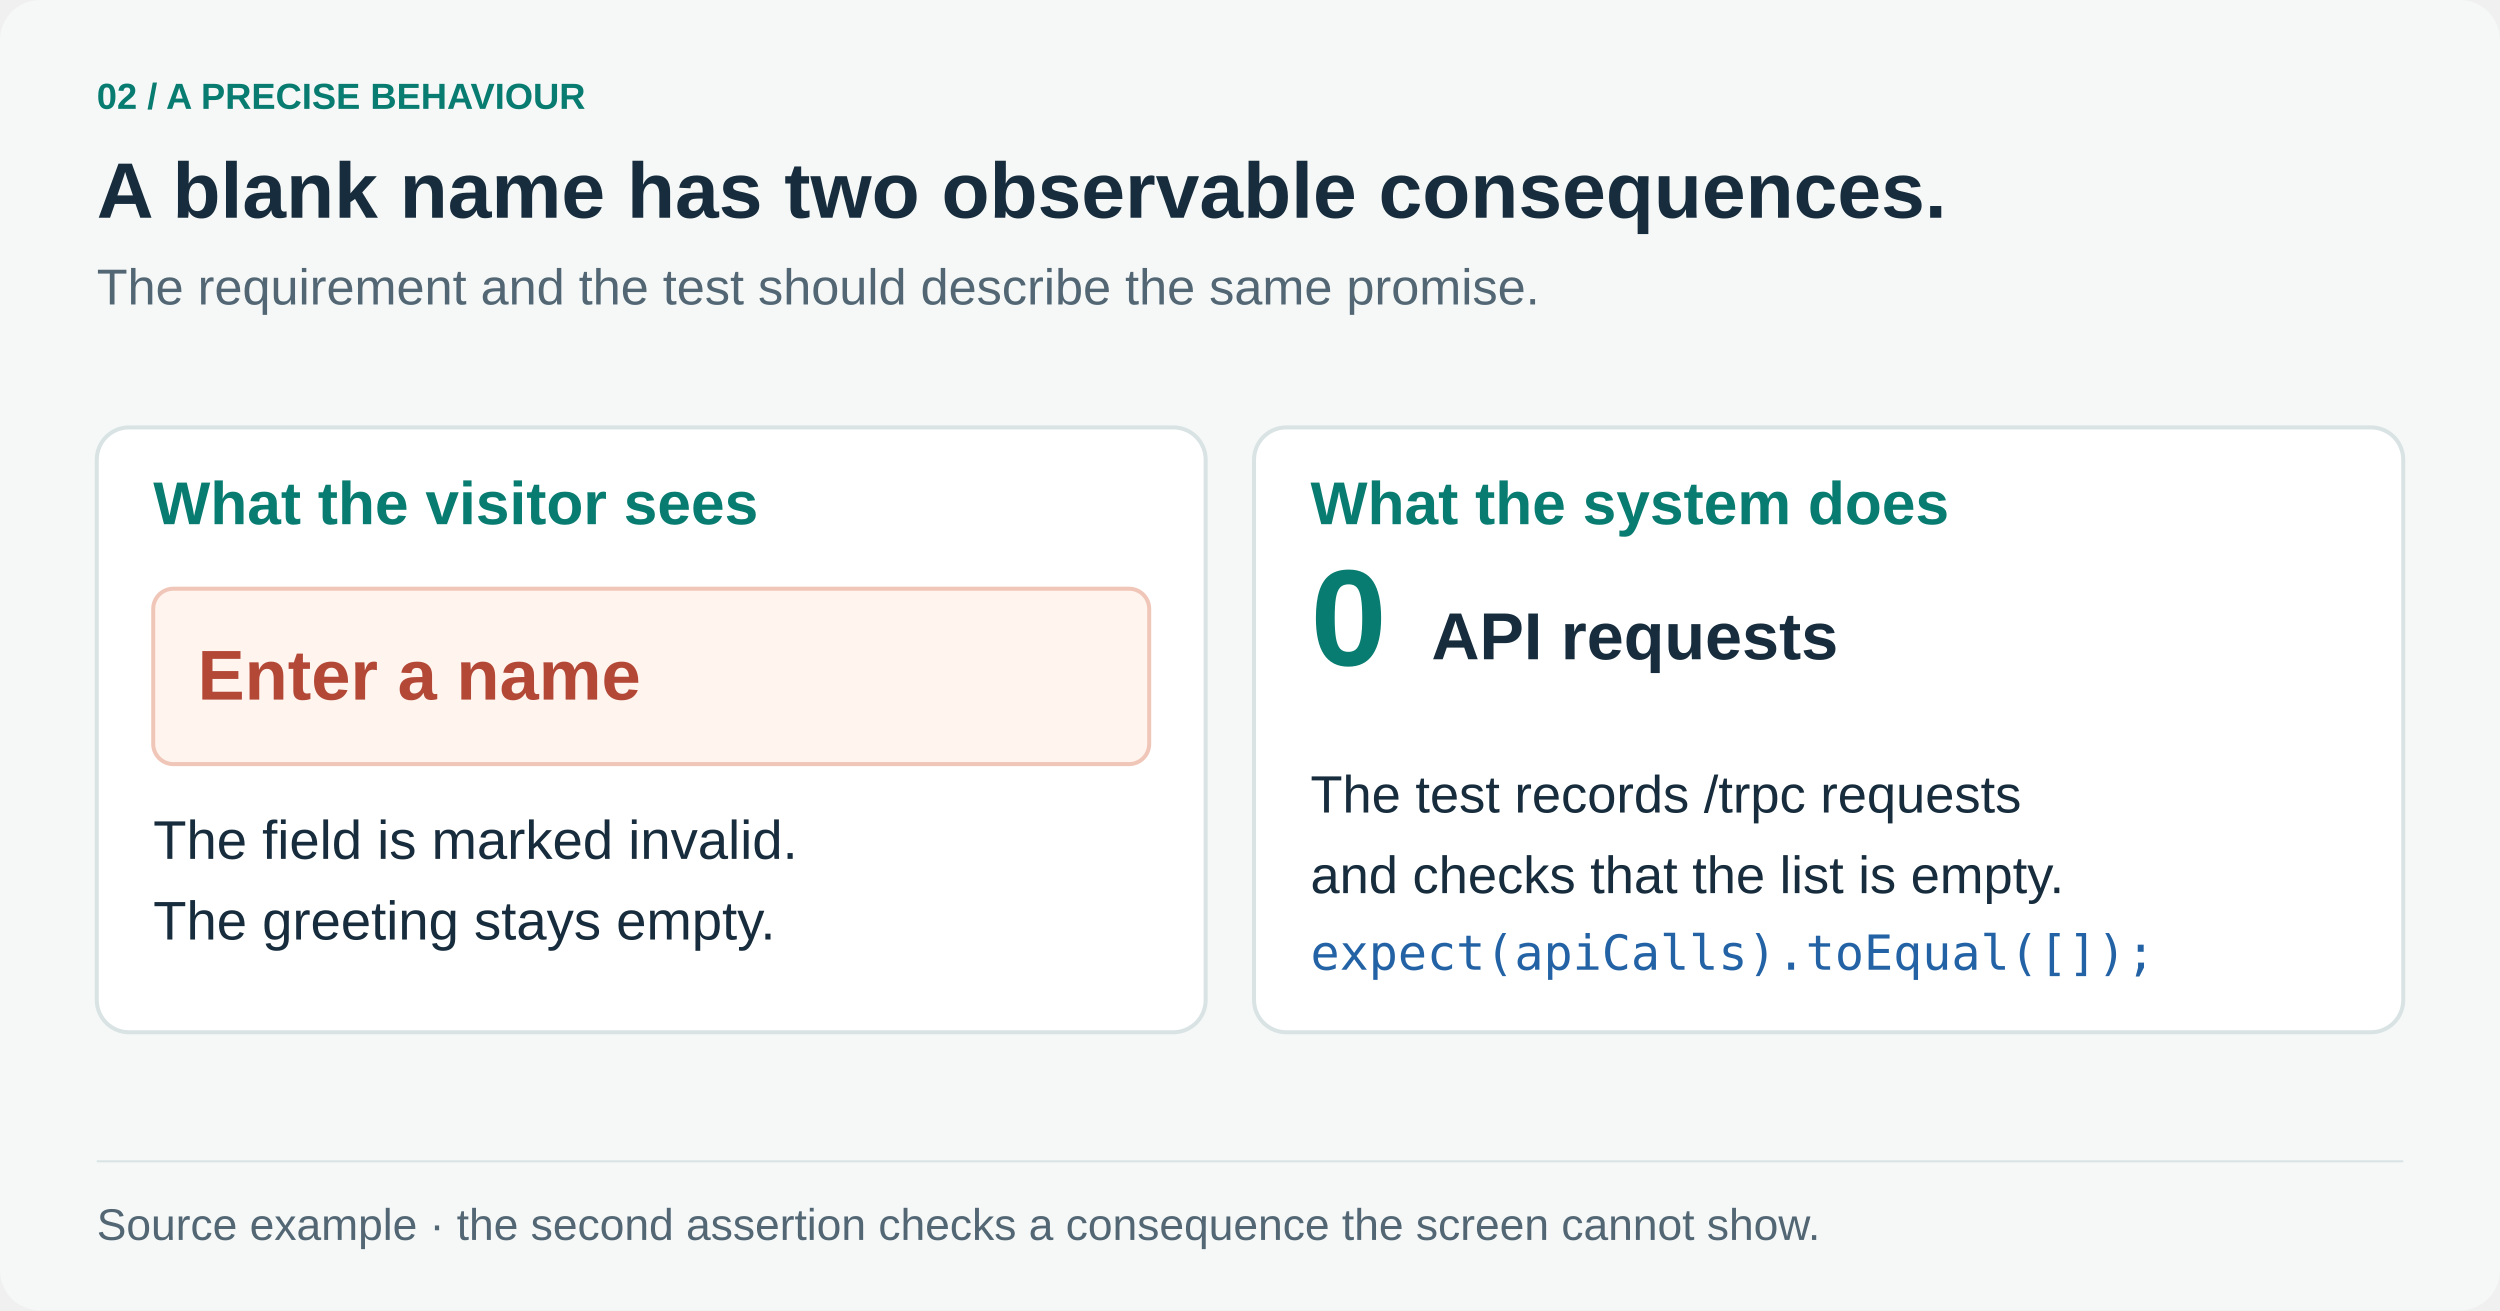
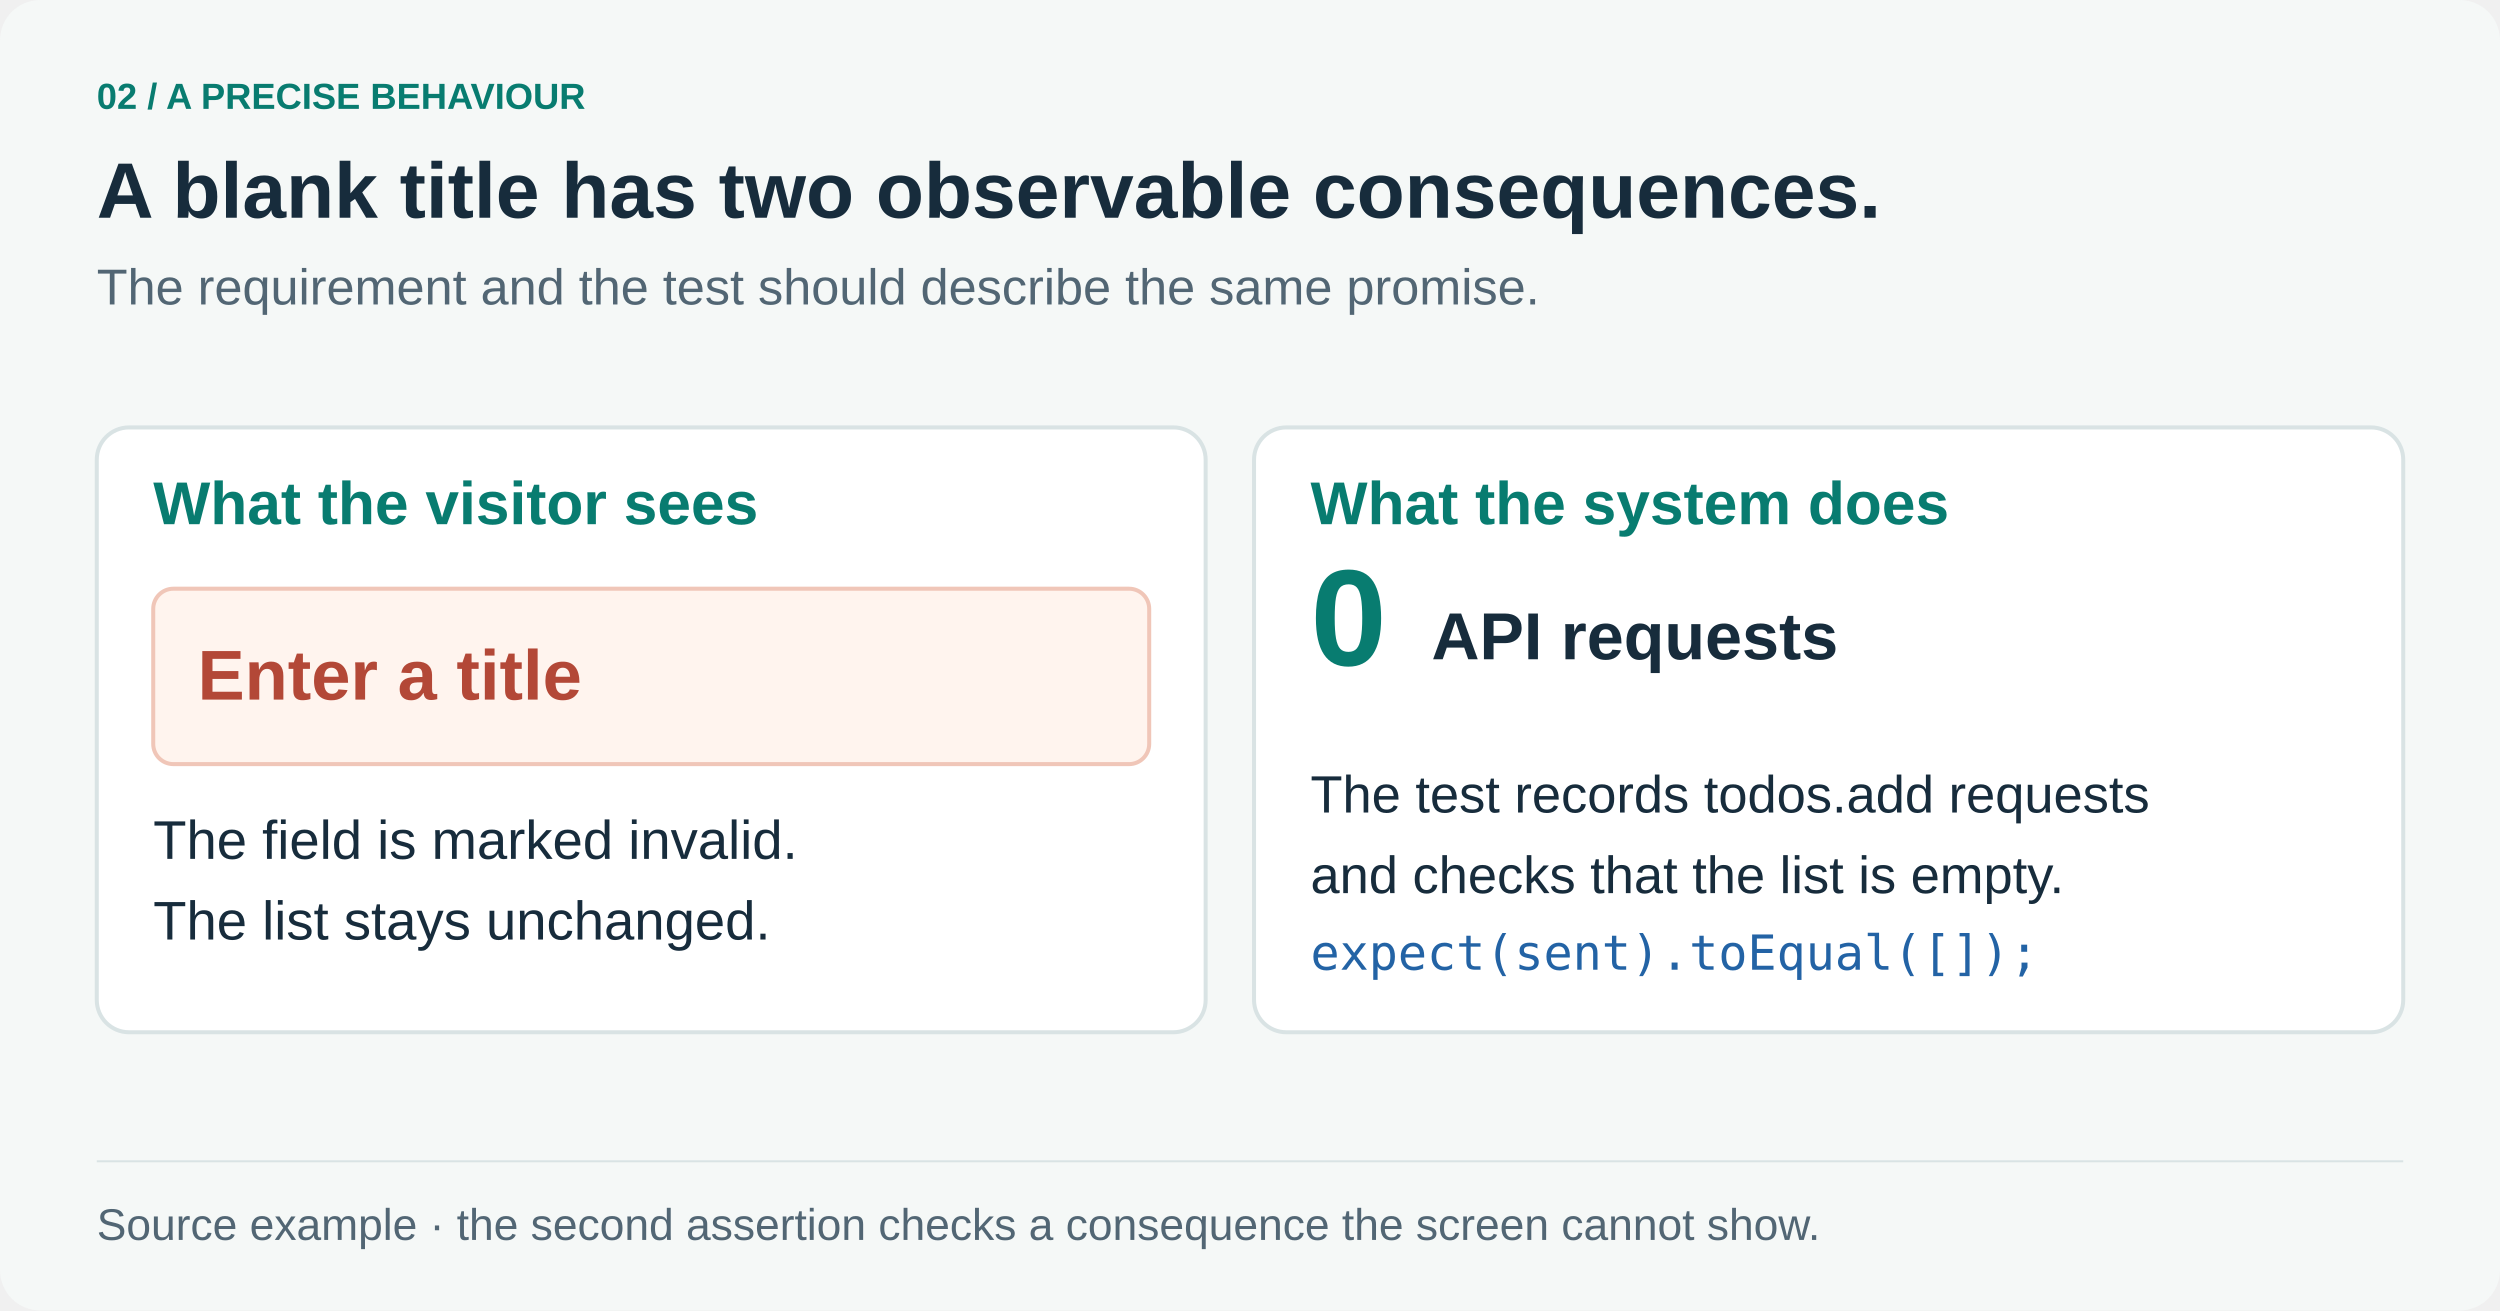
<svg xmlns="http://www.w3.org/2000/svg" width="1240" height="650" viewBox="0 0 1240 650" role="img" aria-labelledby="title desc">
  <defs>
    <marker id="arrow" markerWidth="9" markerHeight="9" refX="7" refY="4" orient="auto">
      <path d="M0 0 L8 4 L0 8" fill="none" stroke="#087c70" stroke-width="1.5" />
    </marker>
  </defs>
  <rect width="1240" height="650" rx="20" fill="#f5f8f7" />
  <text x="48" y="54" fill="#087c70" font-family="Arial, Helvetica, sans-serif" font-size="18" font-weight="700">02 / A PRECISE BEHAVIOUR</text>
-   <text x="48" y="108" fill="#172c3c" font-family="Arial, Helvetica, sans-serif" font-size="39" font-weight="700">A blank name has two observable consequences.</text>
+   <text x="48" y="108" fill="#172c3c" font-family="Arial, Helvetica, sans-serif" font-size="39" font-weight="700">A blank title has two observable consequences.</text>
  <text x="48" y="151" fill="#526674" font-family="Arial, Helvetica, sans-serif" font-size="25" font-weight="400">The requirement and the test should describe the same promise.</text>
  <rect x="48" y="212" width="550" height="300" rx="16" fill="white" stroke="#d9e3e4" stroke-width="2" />
  <text x="76" y="260" fill="#087c70" font-family="Arial, Helvetica, sans-serif" font-size="30" font-weight="700">What the visitor sees</text>
  <rect x="76" y="292" width="494" height="87" rx="10" fill="#fff4ee" stroke="#f0c6b8" stroke-width="2" />
-   <text x="98" y="347" fill="#b34837" font-family="Arial, Helvetica, sans-serif" font-size="35" font-weight="600">Enter a name</text>
+   <text x="98" y="347" fill="#b34837" font-family="Arial, Helvetica, sans-serif" font-size="35" font-weight="600">Enter a title</text>
  <text x="76" y="426" fill="#172c3c" font-family="Arial, Helvetica, sans-serif" font-size="27" font-weight="400">The field is marked invalid.</text>
-   <text x="76" y="466" fill="#172c3c" font-family="Arial, Helvetica, sans-serif" font-size="27" font-weight="400">The greeting stays empty.</text>
+   <text x="76" y="466" fill="#172c3c" font-family="Arial, Helvetica, sans-serif" font-size="27" font-weight="400">The list stays unchanged.</text>
  <rect x="622" y="212" width="570" height="300" rx="16" fill="white" stroke="#d9e3e4" stroke-width="2" />
  <text x="650" y="260" fill="#087c70" font-family="Arial, Helvetica, sans-serif" font-size="30" font-weight="700">What the system does</text>
  <text x="650" y="330" fill="#087c70" font-family="Arial, Helvetica, sans-serif" font-size="68" font-weight="700">0</text>
  <text x="710" y="327" fill="#172c3c" font-family="Arial, Helvetica, sans-serif" font-size="33" font-weight="600">API requests</text>
-   <text x="650" y="403" fill="#172c3c" font-family="Arial, Helvetica, sans-serif" font-size="26" font-weight="400">The test records /trpc requests</text>
+   <text x="650" y="403" fill="#172c3c" font-family="Arial, Helvetica, sans-serif" font-size="26" font-weight="400">The test records todos.add requests</text>
  <text x="650" y="443" fill="#172c3c" font-family="Arial, Helvetica, sans-serif" font-size="26" font-weight="400">and checks that the list is empty.</text>
-   <text x="650" y="481" fill="#2363a5" font-family="ui-monospace, SFMono-Regular, Consolas, monospace" font-size="24" font-weight="400">expect(apiCalls).toEqual([]);</text>
+   <text x="650" y="481" fill="#2363a5" font-family="ui-monospace, SFMono-Regular, Consolas, monospace" font-size="24" font-weight="400">expect(sent).toEqual([]);</text>
  <path d="M48 576 H1192" stroke="#d9e3e4" />
  <text x="48" y="615" fill="#526674" font-family="Arial, Helvetica, sans-serif" font-size="22" font-weight="400">Source example · the second assertion checks a consequence the screen cannot show.</text>
</svg>
